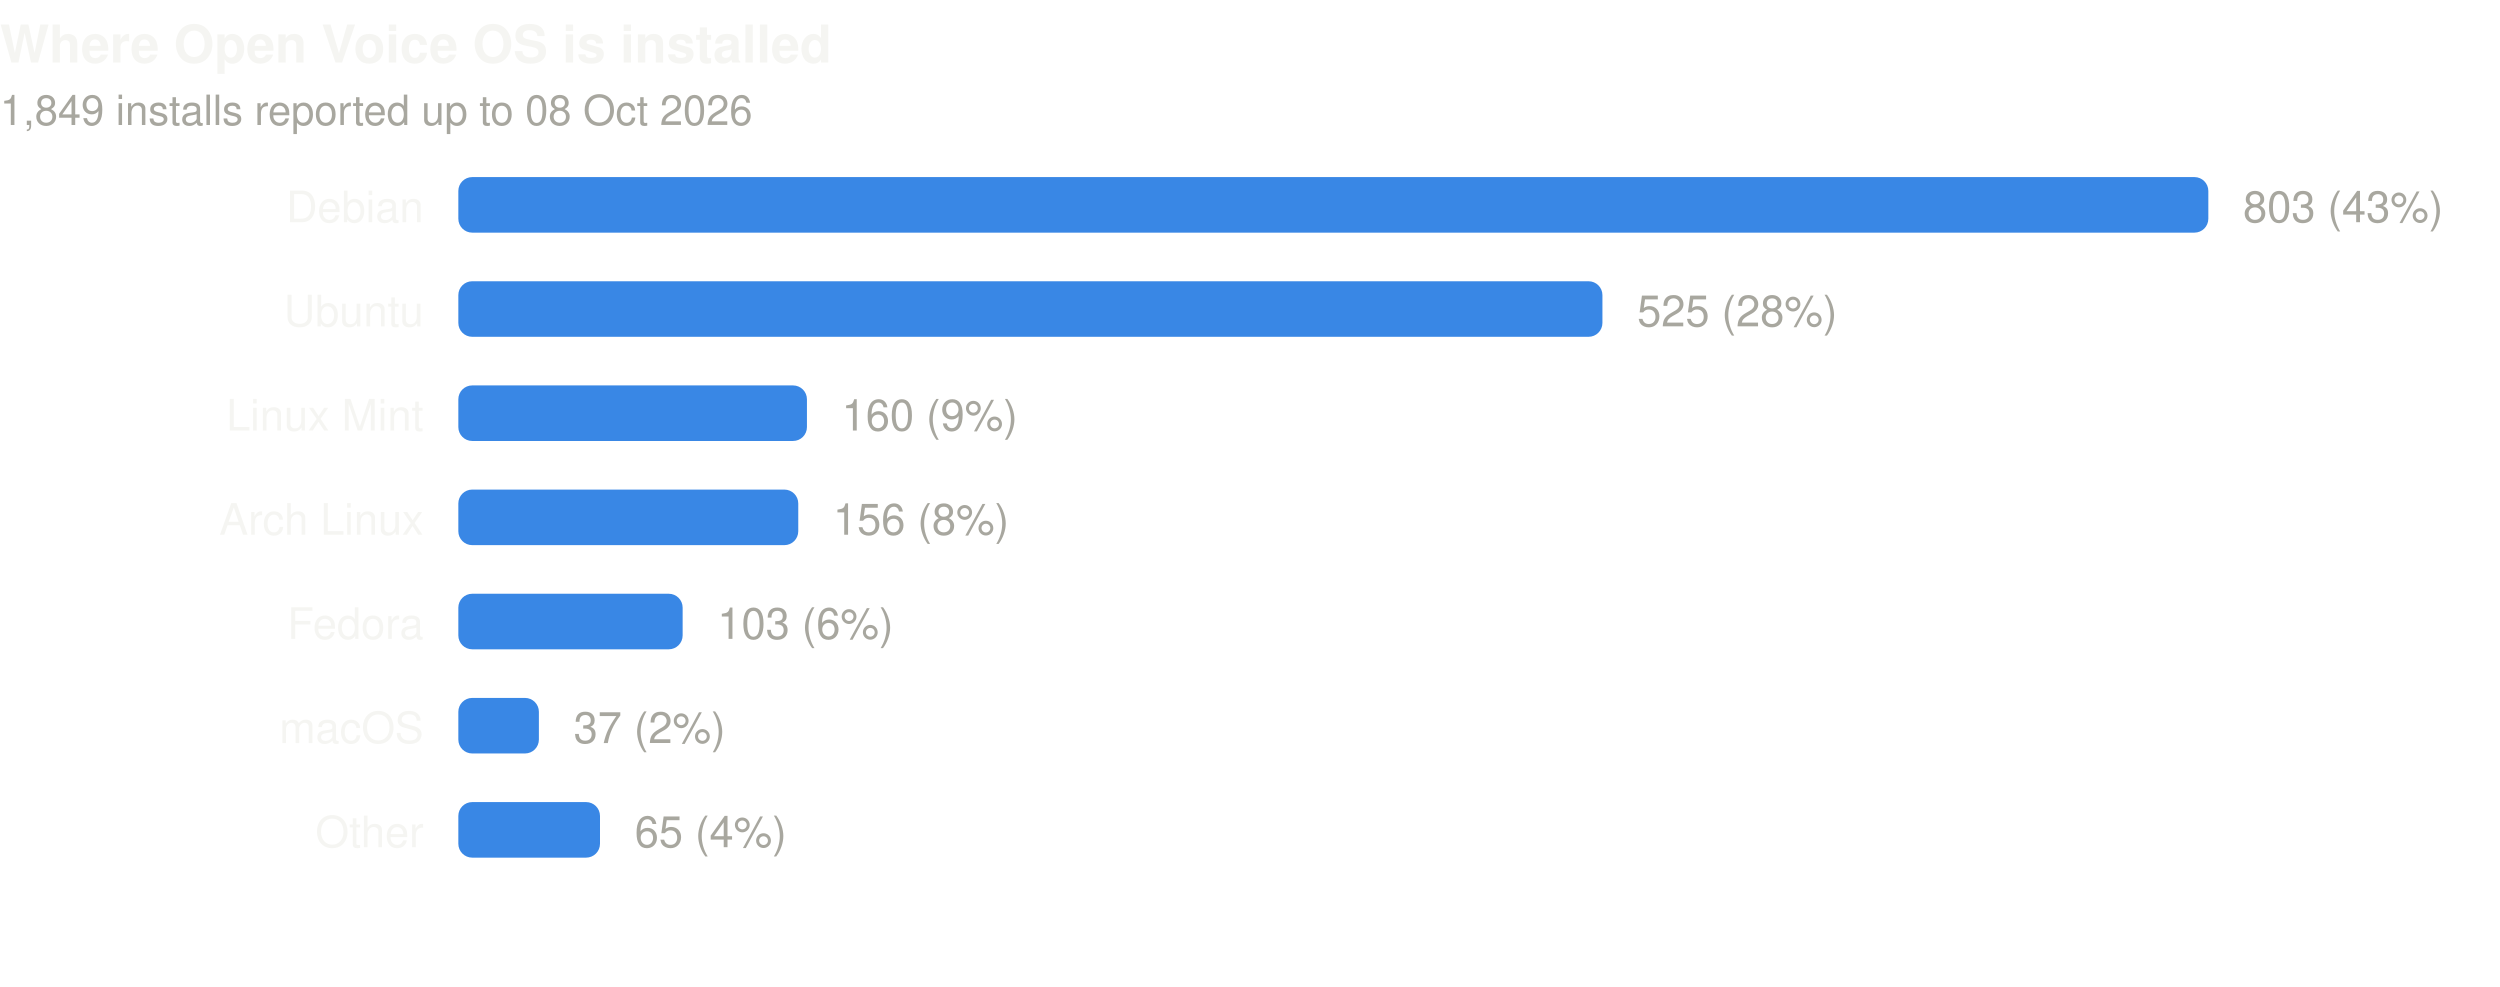
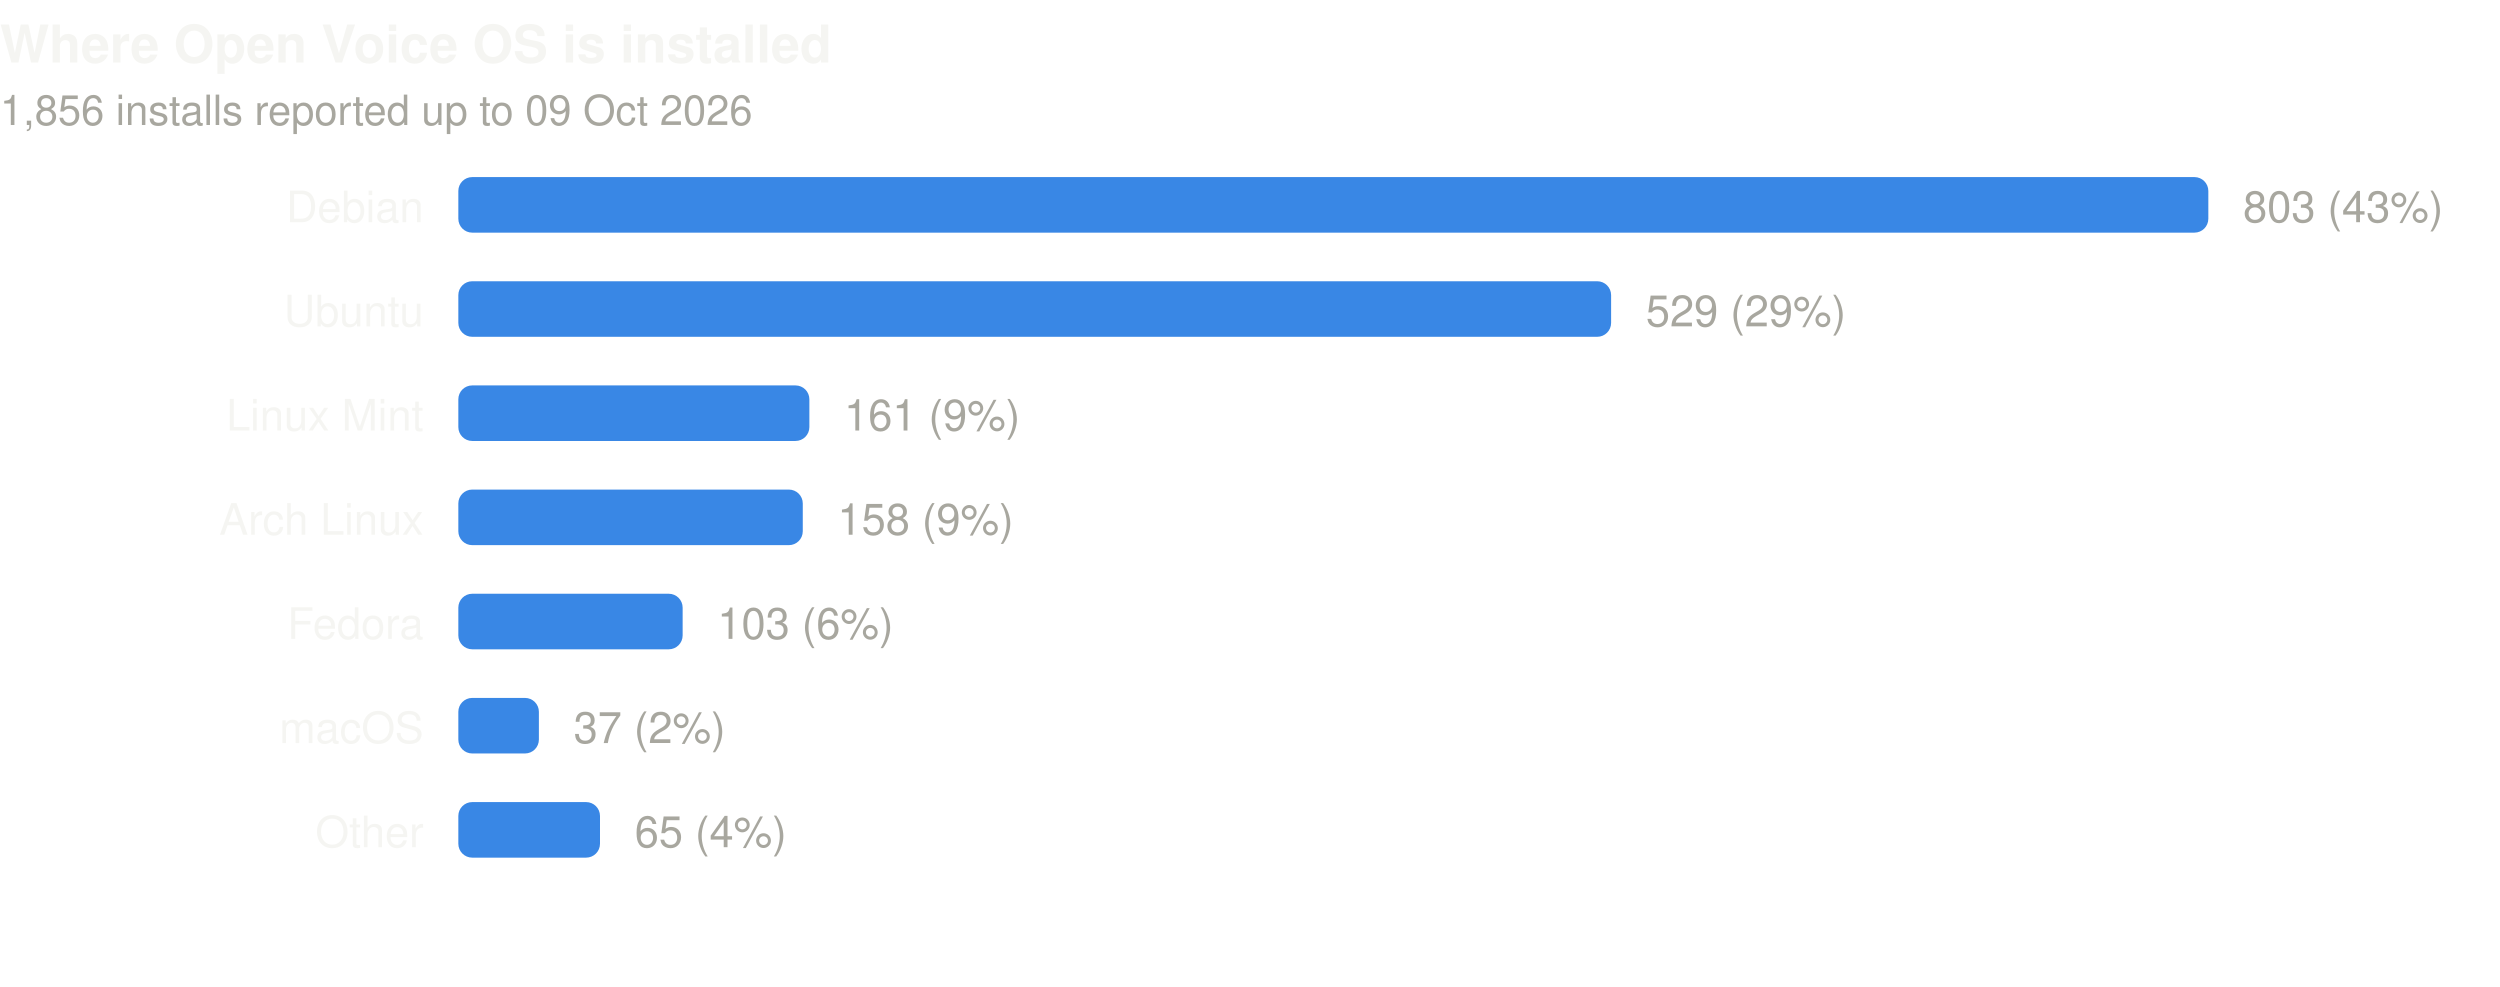
- <svg xmlns="http://www.w3.org/2000/svg" width="720" height="284" viewBox="0 0 720 284" role="img" aria-label="Where Open Voice OS is installed. 1,849 installs reported up to 08 Oct 2026">
+ <svg xmlns="http://www.w3.org/2000/svg" width="720" height="284" viewBox="0 0 720 284" role="img" aria-label="Where Open Voice OS is installed. 1,856 installs reported up to 09 Oct 2026">
  <text x="0" y="18" font-family="ui-sans-serif,-apple-system,BlinkMacSystemFont,'Segoe UI',Helvetica,Arial,sans-serif" font-size="15" font-weight="600" fill="#f5f5f2">Where Open Voice OS is installed</text>
-   <text x="0" y="36" font-family="ui-sans-serif,-apple-system,BlinkMacSystemFont,'Segoe UI',Helvetica,Arial,sans-serif" font-size="12" fill="#a8a79f">1,849 installs reported up to 08 Oct 2026</text>
+   <text x="0" y="36" font-family="ui-sans-serif,-apple-system,BlinkMacSystemFont,'Segoe UI',Helvetica,Arial,sans-serif" font-size="12" fill="#a8a79f">1,856 installs reported up to 09 Oct 2026</text>
  <text x="122" y="64.0" text-anchor="end" font-family="ui-sans-serif,-apple-system,BlinkMacSystemFont,'Segoe UI',Helvetica,Arial,sans-serif" font-size="12.5" fill="#f5f5f2">Debian</text>
  <rect x="132" y="51.0" width="504.0" height="16" rx="4" fill="#3987e5" />
  <text x="646.0" y="64.0" font-family="ui-sans-serif,-apple-system,BlinkMacSystemFont,'Segoe UI',Helvetica,Arial,sans-serif" font-size="12.5" fill="#a8a79f">803 (43%)</text>
  <text x="122" y="94.0" text-anchor="end" font-family="ui-sans-serif,-apple-system,BlinkMacSystemFont,'Segoe UI',Helvetica,Arial,sans-serif" font-size="12.5" fill="#f5f5f2">Ubuntu</text>
-   <rect x="132" y="81.0" width="329.5" height="16" rx="4" fill="#3987e5" />
-   <text x="471.5" y="94.0" font-family="ui-sans-serif,-apple-system,BlinkMacSystemFont,'Segoe UI',Helvetica,Arial,sans-serif" font-size="12.5" fill="#a8a79f">525 (28%)</text>
+   <rect x="132" y="81.0" width="332.0" height="16" rx="4" fill="#3987e5" />
+   <text x="474.0" y="94.0" font-family="ui-sans-serif,-apple-system,BlinkMacSystemFont,'Segoe UI',Helvetica,Arial,sans-serif" font-size="12.5" fill="#a8a79f">529 (29%)</text>
  <text x="122" y="124.0" text-anchor="end" font-family="ui-sans-serif,-apple-system,BlinkMacSystemFont,'Segoe UI',Helvetica,Arial,sans-serif" font-size="12.5" fill="#f5f5f2">Linux Mint</text>
-   <rect x="132" y="111.0" width="100.4" height="16" rx="4" fill="#3987e5" />
-   <text x="242.4" y="124.0" font-family="ui-sans-serif,-apple-system,BlinkMacSystemFont,'Segoe UI',Helvetica,Arial,sans-serif" font-size="12.5" fill="#a8a79f">160 (9%)</text>
+   <rect x="132" y="111.0" width="101.1" height="16" rx="4" fill="#3987e5" />
+   <text x="243.1" y="124.0" font-family="ui-sans-serif,-apple-system,BlinkMacSystemFont,'Segoe UI',Helvetica,Arial,sans-serif" font-size="12.5" fill="#a8a79f">161 (9%)</text>
  <text x="122" y="154.0" text-anchor="end" font-family="ui-sans-serif,-apple-system,BlinkMacSystemFont,'Segoe UI',Helvetica,Arial,sans-serif" font-size="12.5" fill="#f5f5f2">Arch Linux</text>
-   <rect x="132" y="141.0" width="97.9" height="16" rx="4" fill="#3987e5" />
-   <text x="239.9" y="154.0" font-family="ui-sans-serif,-apple-system,BlinkMacSystemFont,'Segoe UI',Helvetica,Arial,sans-serif" font-size="12.5" fill="#a8a79f">156 (8%)</text>
+   <rect x="132" y="141.0" width="99.2" height="16" rx="4" fill="#3987e5" />
+   <text x="241.2" y="154.0" font-family="ui-sans-serif,-apple-system,BlinkMacSystemFont,'Segoe UI',Helvetica,Arial,sans-serif" font-size="12.5" fill="#a8a79f">158 (9%)</text>
  <text x="122" y="184.0" text-anchor="end" font-family="ui-sans-serif,-apple-system,BlinkMacSystemFont,'Segoe UI',Helvetica,Arial,sans-serif" font-size="12.5" fill="#f5f5f2">Fedora</text>
  <rect x="132" y="171.0" width="64.6" height="16" rx="4" fill="#3987e5" />
  <text x="206.6" y="184.0" font-family="ui-sans-serif,-apple-system,BlinkMacSystemFont,'Segoe UI',Helvetica,Arial,sans-serif" font-size="12.5" fill="#a8a79f">103 (6%)</text>
  <text x="122" y="214.0" text-anchor="end" font-family="ui-sans-serif,-apple-system,BlinkMacSystemFont,'Segoe UI',Helvetica,Arial,sans-serif" font-size="12.5" fill="#f5f5f2">macOS</text>
  <rect x="132" y="201.0" width="23.2" height="16" rx="4" fill="#3987e5" />
  <text x="165.2" y="214.0" font-family="ui-sans-serif,-apple-system,BlinkMacSystemFont,'Segoe UI',Helvetica,Arial,sans-serif" font-size="12.5" fill="#a8a79f">37 (2%)</text>
  <text x="122" y="244.0" text-anchor="end" font-family="ui-sans-serif,-apple-system,BlinkMacSystemFont,'Segoe UI',Helvetica,Arial,sans-serif" font-size="12.5" fill="#f5f5f2">Other</text>
  <rect x="132" y="231.0" width="40.8" height="16" rx="4" fill="#3987e5" />
  <text x="182.8" y="244.0" font-family="ui-sans-serif,-apple-system,BlinkMacSystemFont,'Segoe UI',Helvetica,Arial,sans-serif" font-size="12.5" fill="#a8a79f">65 (4%)</text>
</svg>
